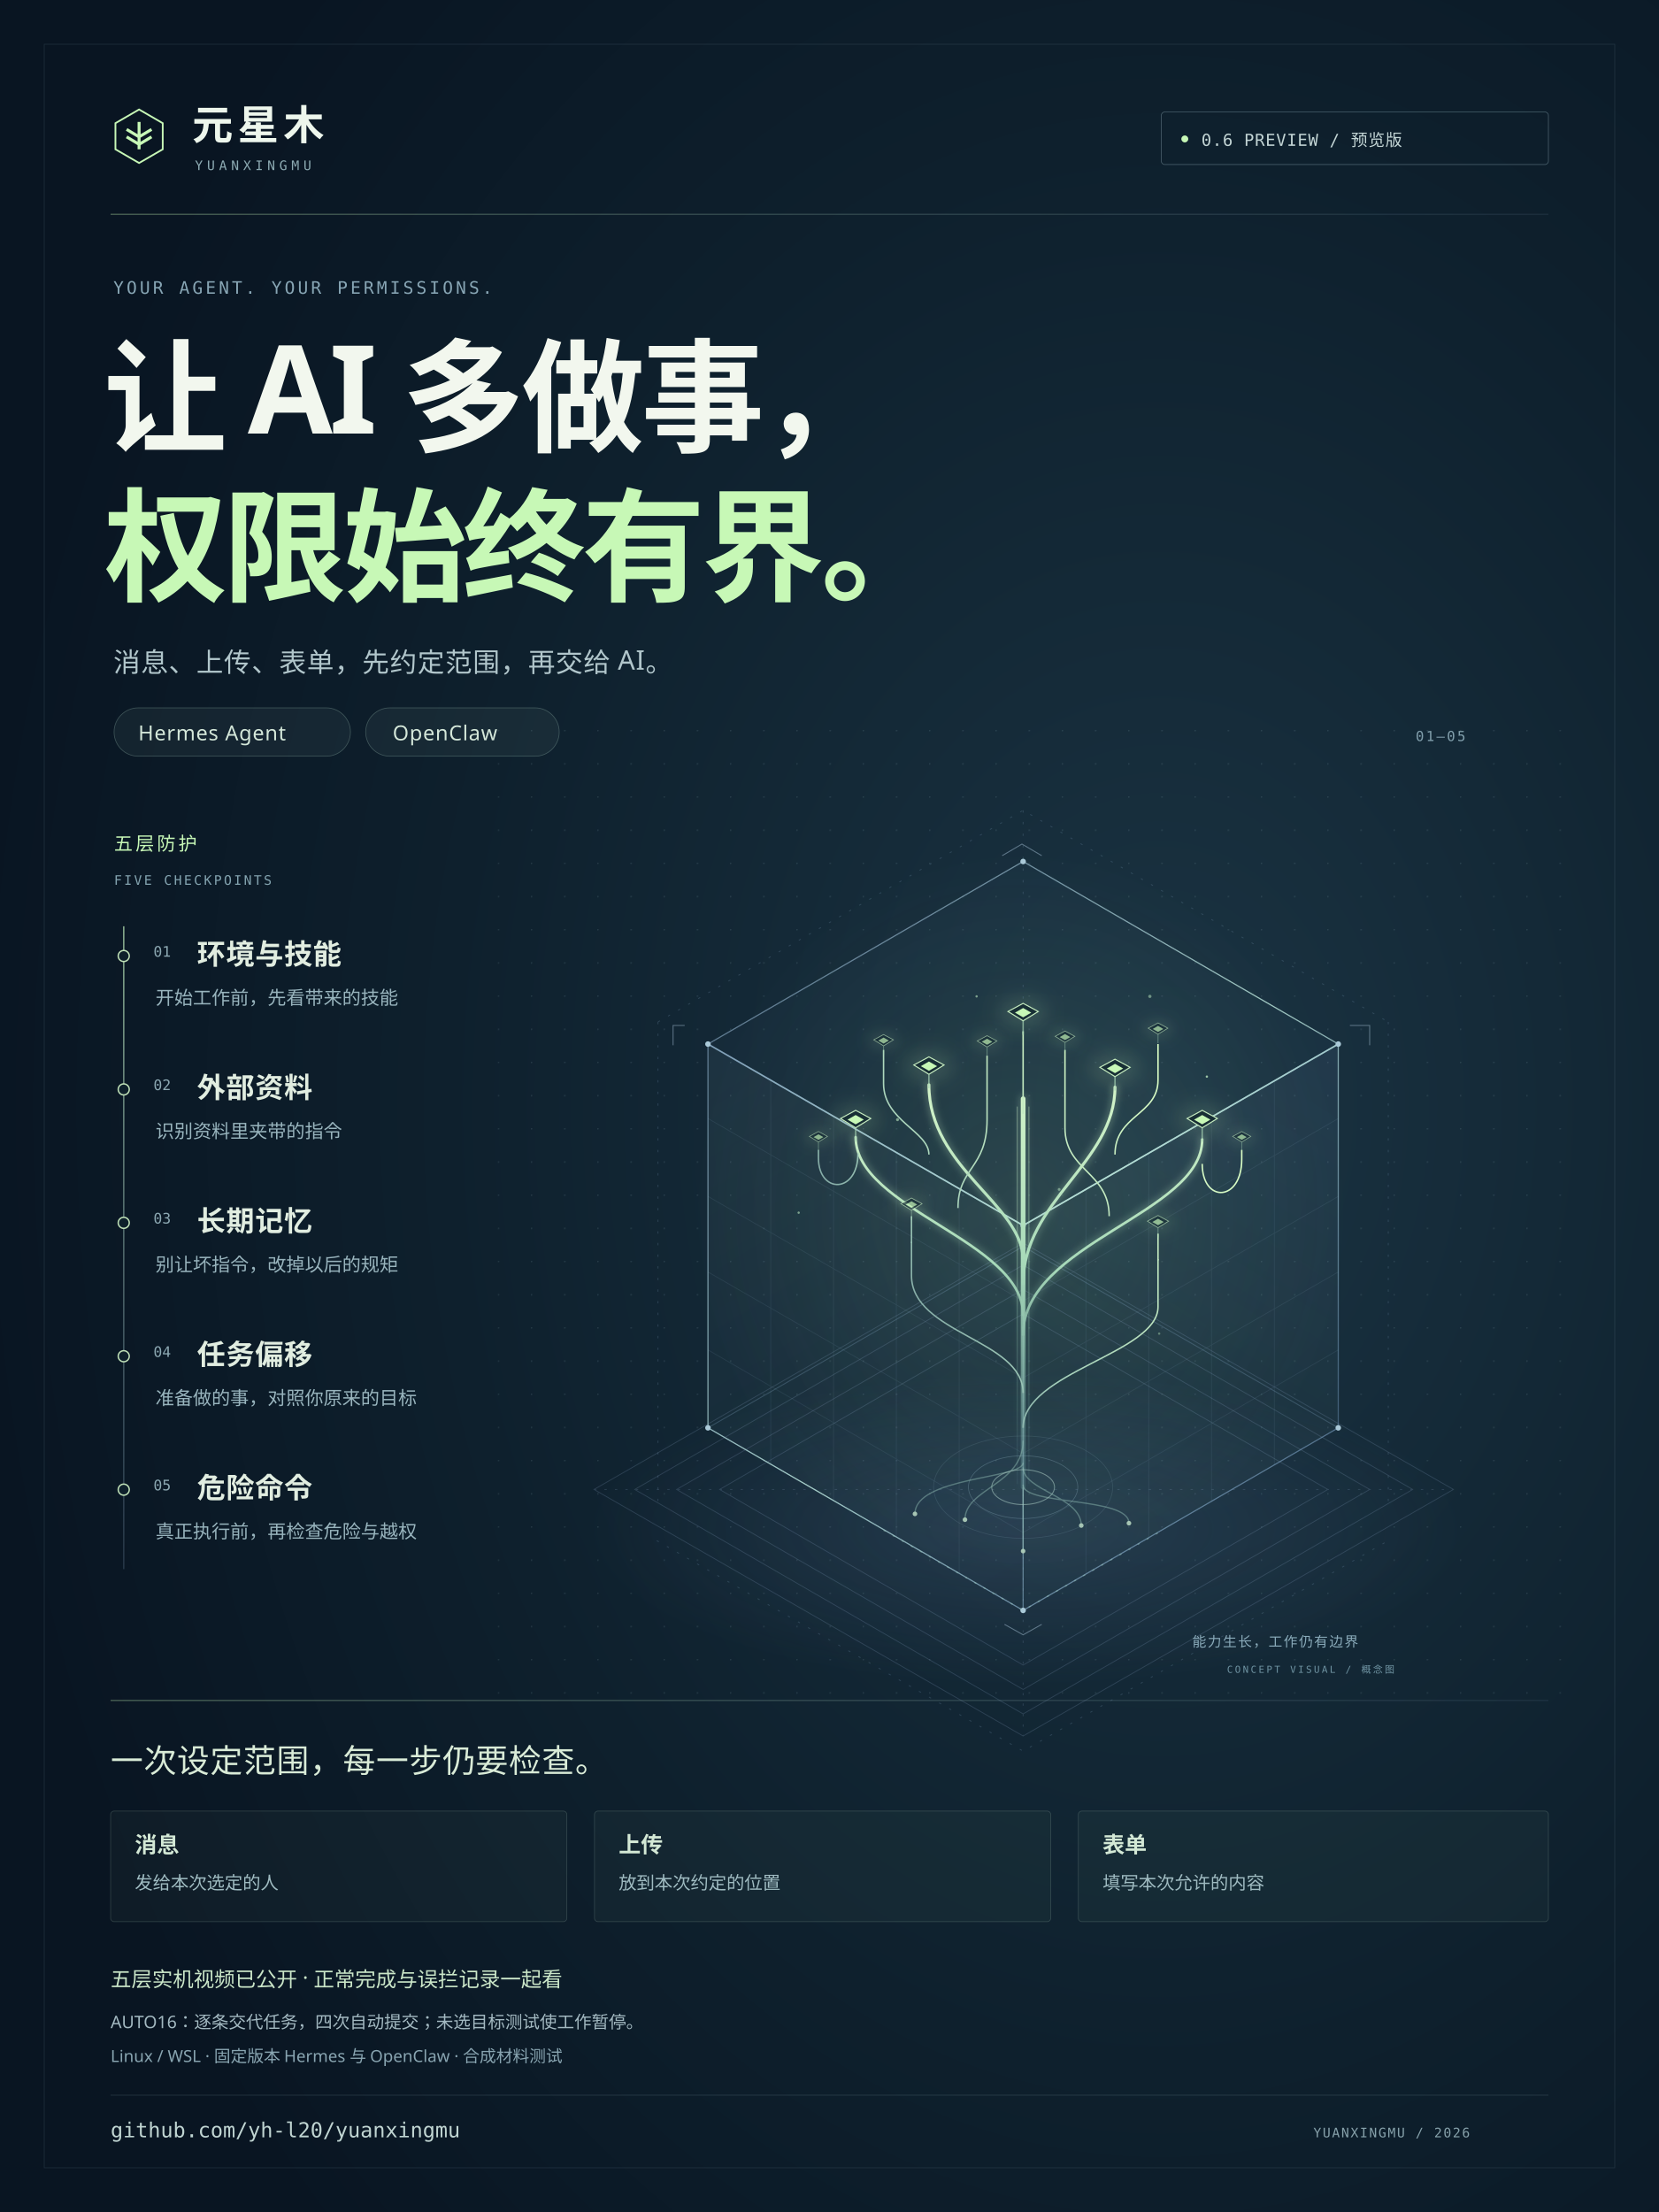
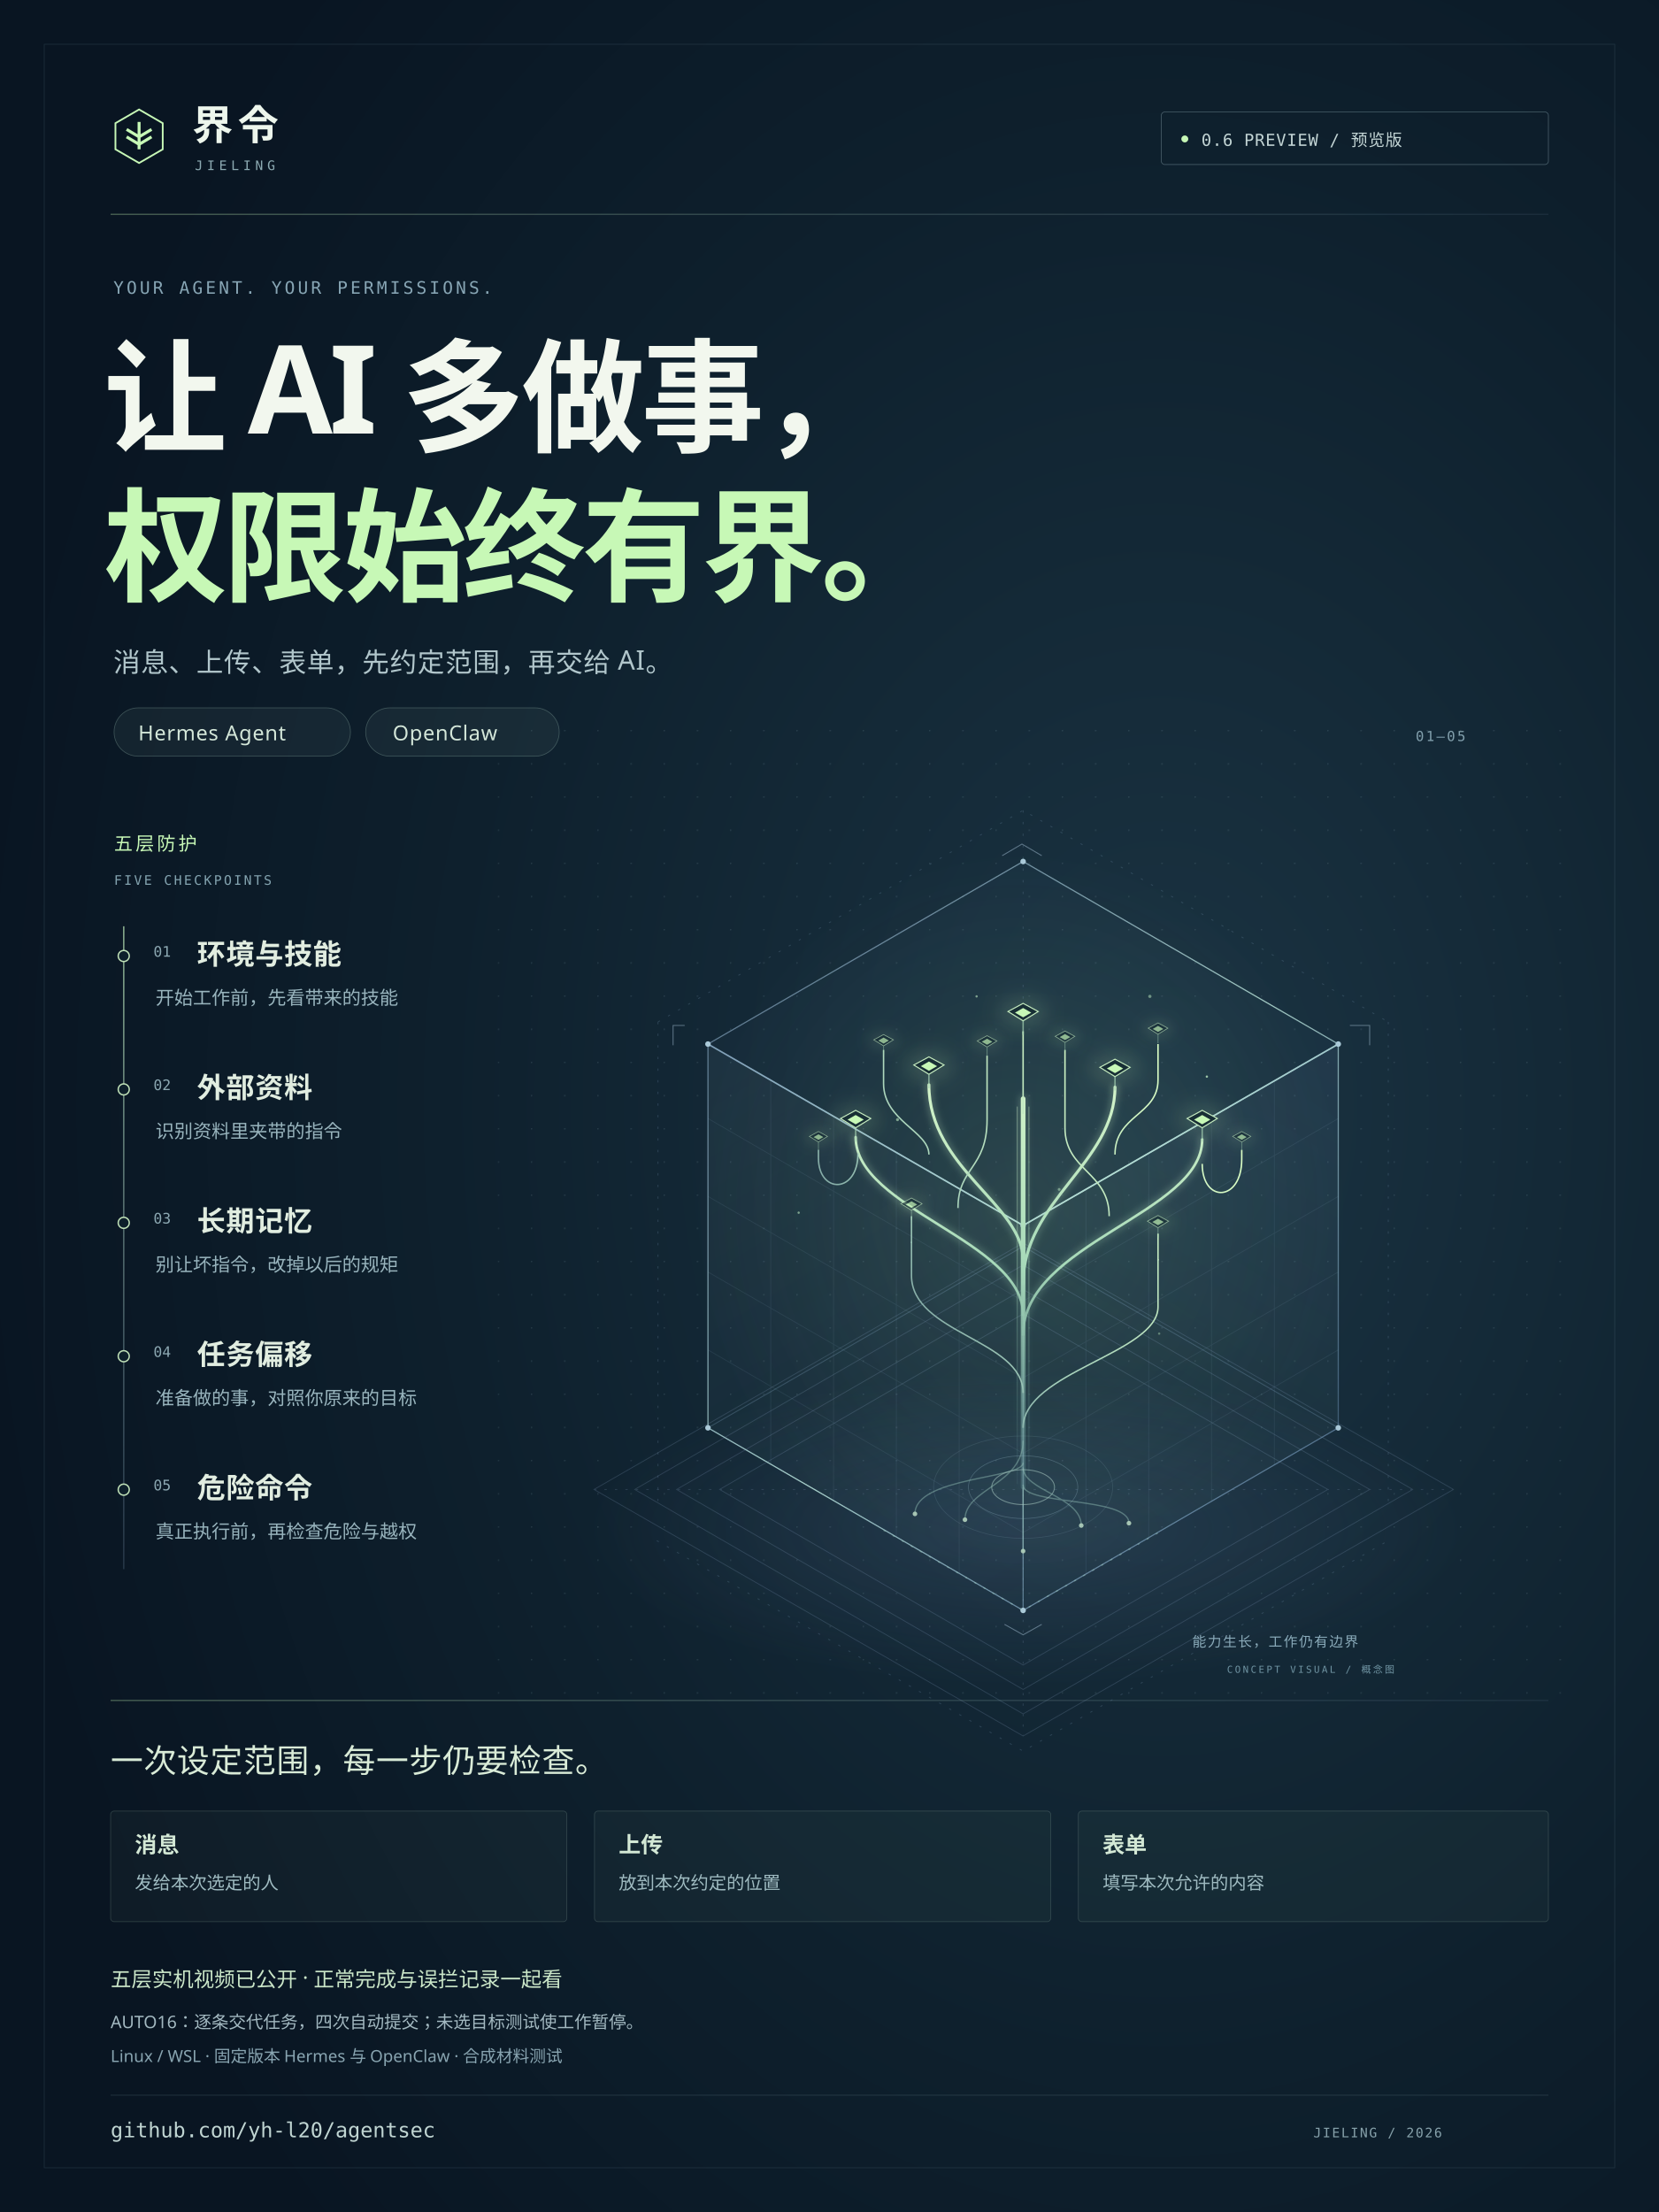
<svg xmlns="http://www.w3.org/2000/svg" width="2400" height="3200" viewBox="0 0 2400 3200" fill="none" role="img" aria-labelledby="v06-title v06-desc">
  <defs>
    <radialGradient id="v06-bg" cx=".7" cy=".5" r=".72">
      <stop stop-color="#1b3443" />
      <stop offset=".6" stop-color="#0e202d" />
      <stop offset="1" stop-color="#091522" />
    </radialGradient>
    <pattern id="v06-dots" width="48" height="48" patternUnits="userSpaceOnUse">
      <circle cx="1" cy="1" r="1.15" fill="#a1bec4" fill-opacity=".16" />
    </pattern>
    <linearGradient id="v06-guide" x1="160" y1="1170" x2="160" y2="2310" gradientUnits="userSpaceOnUse">
      <stop stop-color="#c7f8b6" stop-opacity=".8" />
      <stop offset="1" stop-color="#92afd2" stop-opacity=".18" />
    </linearGradient>
    <linearGradient id="v06-rule" x1="160" y1="0" x2="2250" y2="0" gradientUnits="userSpaceOnUse">
      <stop stop-color="#c7f8b6" stop-opacity=".42" />
      <stop offset="1" stop-color="#9ab7d3" stop-opacity=".12" />
    </linearGradient>
  </defs>
  <rect width="2400" height="3200" fill="url(#v06-bg)" />
  <rect x="64" y="64" width="2272" height="3072" stroke="#95b3be" stroke-opacity=".16" />
  <rect x="720" y="1050" width="1560" height="1420" fill="url(#v06-dots)" />
  <path d="M160 310h2080M160 2460h2080" stroke="url(#v06-rule)" stroke-width="1.4" />
  <g transform="translate(158 153) scale(1.8)" stroke="#c7f8b6">
    <path d="M24 3 43 14v21L24 46 5 35V14L24 3Z" stroke-width="1.4" />
    <path d="M24 35V13M24 25 14 19m10 6 10-6M24 31 14 25m10 6 10-6" stroke-width="2.4" />
  </g>
  <g font-family="Segoe UI, PingFang SC, Microsoft YaHei, sans-serif">
-     <text x="278" y="202" font-size="59" font-weight="600" letter-spacing="7" fill="#edf6ec">元星木</text>
-     <text x="282" y="246" font-family="Consolas, monospace" font-size="19" letter-spacing="6" fill="#8caab2">YUANXINGMU</text>
+     <text x="278" y="202" font-size="59" font-weight="600" letter-spacing="7" fill="#edf6ec">界令</text>
+     <text x="282" y="246" font-family="Consolas, monospace" font-size="19" letter-spacing="6" fill="#8caab2">JIELING</text>
    <rect x="1680" y="162" width="560" height="76" rx="5" stroke="#8ba8b2" stroke-opacity=".48" />
    <circle cx="1714" cy="201" r="5" fill="#c7f8b6" />
    <text x="1738" y="211" font-size="24" font-family="Consolas, Microsoft YaHei, monospace" letter-spacing="1" fill="#c3d5d5">0.6 PREVIEW / 预览版</text>
    <text x="164" y="425" font-family="Consolas, monospace" font-size="25" letter-spacing="4" fill="#87a5b4">YOUR AGENT. YOUR PERMISSIONS.</text>
    <text x="150" y="640" font-size="178" font-weight="750" letter-spacing="-5" fill="#f2f7ee">让 AI 多做事，</text>
    <text x="150" y="856" font-size="178" font-weight="750" letter-spacing="-5" fill="#c7f8b6">权限始终有界。</text>
    <text x="164" y="972" font-size="39" letter-spacing="1" fill="#b1c6cb">消息、上传、表单，先约定范围，再交给 AI。</text>
    <rect x="165" y="1024" width="342" height="70" rx="35" fill="#bddfce" fill-opacity=".06" stroke="#96b8ac" stroke-opacity=".35" />
    <text x="200" y="1071" font-family="Segoe UI, sans-serif" font-size="30" letter-spacing="1" fill="#d4e7d9">Hermes Agent</text>
    <rect x="529" y="1024" width="280" height="70" rx="35" fill="#bddfce" fill-opacity=".06" stroke="#96b8ac" stroke-opacity=".35" />
    <text x="568" y="1071" font-family="Segoe UI, sans-serif" font-size="30" letter-spacing="1" fill="#d4e7d9">OpenClaw</text>
    <text x="2048" y="1072" font-family="Consolas, monospace" font-size="20" letter-spacing="3" fill="#82a0ad">01—05</text>
  </g>
  <svg x="695" y="1110" width="1550" height="1430" viewBox="0 0 880 850">
    <defs>
      <linearGradient id="edge" x1="170" y1="170" x2="718" y2="690" gradientUnits="userSpaceOnUse">
        <stop stop-color="#96b6d8" stop-opacity=".5" />
        <stop offset=".5" stop-color="#b8e2d8" stop-opacity=".85" />
        <stop offset="1" stop-color="#759bd3" stop-opacity=".23" />
      </linearGradient>
      <linearGradient id="pane-left" x1="179" y1="245" x2="465" y2="710" gradientUnits="userSpaceOnUse">
        <stop stop-color="#b0dce7" stop-opacity=".065" />
        <stop offset="1" stop-color="#a6d5d9" stop-opacity=".008" />
      </linearGradient>
      <linearGradient id="pane-right" x1="722" y1="238" x2="468" y2="639" gradientUnits="userSpaceOnUse">
        <stop stop-color="#97b9f2" stop-opacity=".08" />
        <stop offset="1" stop-color="#a8e9b4" stop-opacity=".018" />
      </linearGradient>
      <linearGradient id="trunk" x1="436" y1="616" x2="435" y2="206" gradientUnits="userSpaceOnUse">
        <stop stop-color="#56838a" stop-opacity=".4" />
        <stop offset=".45" stop-color="#a6d9b9" />
        <stop offset="1" stop-color="#e6ffd0" />
      </linearGradient>
      <linearGradient id="branch" x1="283" y1="532" x2="599" y2="299" gradientUnits="userSpaceOnUse">
        <stop stop-color="#7297a6" stop-opacity=".7" />
        <stop offset=".4" stop-color="#a5d0bb" />
        <stop offset="1" stop-color="#dcffc5" />
      </linearGradient>
      <linearGradient id="leaf" x1="0" y1="0" x2="24" y2="30" gradientUnits="userSpaceOnUse">
        <stop stop-color="#e3ffd0" />
        <stop offset="1" stop-color="#7cab8e" />
      </linearGradient>
      <radialGradient id="halo">
        <stop stop-color="#c8ffb1" stop-opacity=".1" />
        <stop offset="1" stop-color="#b7e7bb" stop-opacity="0" />
      </radialGradient>
      <radialGradient id="floor">
        <stop stop-color="#8da9d6" stop-opacity=".14" />
        <stop offset="1" stop-color="#8da9d6" stop-opacity="0" />
      </radialGradient>
      <filter id="glow" x="-80%" y="-80%" width="260%" height="260%">
        <feGaussianBlur stdDeviation="8" />
      </filter>
      <filter id="lineglow" x="-15%" y="-15%" width="130%" height="130%">
        <feGaussianBlur stdDeviation="2.8" />
      </filter>
      <g id="leaf-node">
        <ellipse cx="0" cy="0" rx="21" ry="13" fill="#d3ffb9" opacity=".14" filter="url(#glow)" />
        <path d="m0-8 13 7-13 8-13-8L0-8Z" fill="#182f35" stroke="#c6ecc0" stroke-width=".9" />
        <path d="m0-4 7 4-7 4-7-4 7-4Z" fill="#c7f8b6" />
        <path d="M0 7v12" stroke="#a8d5b5" stroke-width="1.2" opacity=".7" />
      </g>
    </defs>
    <ellipse cx="448" cy="655" rx="375" ry="135" fill="url(#floor)" />
    <ellipse cx="444" cy="382" rx="282" ry="310" fill="url(#halo)" />
    <g opacity=".21" stroke="#91abce" stroke-width=".7">
      <path d="m77 621 369-212 370 212-370 212L77 621Z" />
      <path d="m112 621 334-193 335 193-335 193-334-193Z" />
      <path d="m148 621 298-172 298 172-298 172-298-172Z" />
      <path d="m185 621 261-151 262 151-262 151-261-151Z" />
      <path d="M446 409v424M77 621h739" stroke-dasharray="2 7" />
    </g>
    <g stroke="#6988a3" stroke-width=".75" stroke-dasharray="2 8" opacity=".3">
      <path d="M132 219 446 37l314 182M446 37v373M132 219v420M760 219v420" />
      <path d="m131 665 315 181 314-181" />
    </g>
    <path d="m175 238 271 156 271-156-271-157-271 157Z" fill="#95bfe9" fill-opacity=".025" stroke="url(#edge)" stroke-width="1" />
    <path d="m175 238 271 156v331L175 568V238Z" fill="url(#pane-left)" />
    <path d="m717 238-271 156v331l271-157V238Z" fill="url(#pane-right)" />
    <path d="m175 568 271-156 271 156-271 157-271-157Z" stroke="#7fa2be" stroke-width=".8" opacity=".3" />
    <g stroke="#82a2bb" stroke-width=".65" opacity=".13">
      <path d="m175 302 271 157 271-157M175 369l271 156 271-156M175 434l271 156 271-156M175 501l271 157 271-157" />
      <path d="m229 269 0 331m54-300v331m54-300v331m54-300v331M500 363v331m54-362v331m54-363v331m54-362v331" />
    </g>
    <g stroke="url(#edge)" stroke-width="1">
      <path d="M175 238v330l271 157 271-157V238M446 394v331" />
      <path d="m175 238 271 156 271-156" stroke-width="1.4" />
    </g>
    <g fill="#aac9d8">
      <circle cx="175" cy="238" r="2.4" />
      <circle cx="717" cy="238" r="2.4" />
      <circle cx="446" cy="81" r="2.4" />
      <circle cx="446" cy="394" r="2.4" />
      <circle cx="446" cy="725" r="2.4" />
      <circle cx="175" cy="568" r="2.4" />
      <circle cx="717" cy="568" r="2.4" />
    </g>
    <g stroke="url(#trunk)" stroke-width="7" stroke-linecap="round" opacity=".22" filter="url(#lineglow)">
      <path d="M446 619V285M446 471c0-64-144-91-144-153M446 424c0-48-81-79-81-151M446 488c0-79 154-104 154-168M446 444c0-71 79-104 79-169" />
    </g>
    <g stroke="url(#trunk)" stroke-linecap="round">
      <path d="M446 619V285" stroke-width="4" />
      <path d="M441 616V292M451 616V292" stroke-width=".7" opacity=".5" />
      <path d="M446 471c0-64-144-91-144-153" stroke-width="2.2" />
      <path d="M446 424c0-48-81-79-81-151" stroke-width="2.5" />
      <path d="M446 488c0-79 154-104 154-168" stroke-width="2.2" />
      <path d="M446 444c0-71 79-104 79-169" stroke-width="2.5" />
    </g>
    <g stroke="url(#branch)" stroke-width="1.25">
      <path d="M446 538c0-46-96-51-96-101v-29M446 568c0-48 116-64 116-104v-41M365 333c0-20-39-29-39-61v-29M390 379c0-35 25-34 25-76v-55M525 333c0-34 37-34 37-64v-31M520 386c0-38-38-39-38-76v-67M304 332c0 35-34 35-34 4v-7M600 341c0 34 34 33 34-4v-8" />
      <path d="M446 298v-71M350 409v-23M562 424v-23" />
    </g>
    <g stroke="#96c3b8" stroke-width="1.1" opacity=".45">
      <path d="M446 579c0 38-50 41-50 68M446 602c0 20 50 25 50 50M446 598c0 14-93 12-93 44M446 617c0 18 91 10 91 33M446 619v55" />
      <path d="m326 656 120 69 120-69" stroke-dasharray="2 7" />
    </g>
    <g fill="#b2d1bd" opacity=".9">
      <circle cx="396" cy="647" r="2" />
      <circle cx="496" cy="652" r="2" />
      <circle cx="353" cy="642" r="2" />
      <circle cx="537" cy="650" r="2" />
      <circle cx="446" cy="674" r="2" />
    </g>
    <use href="#leaf-node" transform="translate(446 211)" />
    <use href="#leaf-node" transform="translate(365 257)" />
    <use href="#leaf-node" transform="translate(525 259)" />
    <use href="#leaf-node" transform="translate(302 303)" />
    <use href="#leaf-node" transform="translate(600 303)" />
    <g opacity=".66">
      <use href="#leaf-node" transform="translate(326 235) scale(.65)" />
      <use href="#leaf-node" transform="translate(415 236) scale(.65)" />
      <use href="#leaf-node" transform="translate(482 232) scale(.65)" />
      <use href="#leaf-node" transform="translate(562 225) scale(.65)" />
      <use href="#leaf-node" transform="translate(270 318) scale(.6)" />
      <use href="#leaf-node" transform="translate(634 318) scale(.6)" />
      <use href="#leaf-node" transform="translate(350 376) scale(.7)" />
      <use href="#leaf-node" transform="translate(562 391) scale(.7)" />
    </g>
    <ellipse cx="446" cy="619" rx="27" ry="15" fill="#bfe0ba" fill-opacity=".04" stroke="#a3c4bd" stroke-width=".8" opacity=".6" />
    <ellipse cx="446" cy="619" rx="47" ry="27" stroke="#9bbfce" stroke-width=".6" opacity=".3" />
    <ellipse cx="446" cy="619" rx="77" ry="44" stroke="#9bbfce" stroke-width=".6" opacity=".15" />
    <g fill="#bce9c0">
      <circle cx="406" cy="197" r="1" opacity=".6" />
      <circle cx="555" cy="197" r="1.4" opacity=".5" />
      <circle cx="604" cy="266" r="1" opacity=".8" />
      <circle cx="338" cy="303" r="1.3" opacity=".6" />
      <circle cx="477" cy="363" r="1.2" opacity=".5" />
      <circle cx="253" cy="383" r="1" opacity=".6" />
      <circle cx="563" cy="487" r="1" opacity=".4" />
    </g>
    <g stroke="#a6c1d6" opacity=".5" stroke-width=".8">
      <path d="M155 222h-10v17M727 222h17v17M428 76l17-10 17 10M430 737l16 9 16-9" />
    </g>
  </svg>
  <g font-family="Segoe UI, PingFang SC, Microsoft YaHei, sans-serif">
    <text x="165" y="1230" font-size="27" letter-spacing="4" fill="#c7f8b6">五层防护</text>
    <text x="165" y="1280" font-family="Consolas, monospace" font-size="19" letter-spacing="3" fill="#83a3af">FIVE CHECKPOINTS</text>
    <path d="M179 1340v930" stroke="url(#v06-guide)" stroke-width="2" />
    <circle cx="179" cy="1383" r="8" fill="#0e202b" stroke="#bfe0b7" stroke-width="2" />
    <text x="222" y="1384" font-family="Consolas, monospace" font-size="21" fill="#8ca8b2">01</text>
    <text x="285" y="1395" font-size="41" font-weight="600" letter-spacing="1" fill="#e1ede0">环境与技能</text>
    <text x="225" y="1453" font-size="27" fill="#98b4bd">开始工作前，先看带来的技能</text>
    <circle cx="179" cy="1576" r="8" fill="#0e202b" stroke="#bfe0b7" stroke-width="2" />
    <text x="222" y="1577" font-family="Consolas, monospace" font-size="21" fill="#8ca8b2">02</text>
    <text x="285" y="1588" font-size="41" font-weight="600" letter-spacing="1" fill="#e1ede0">外部资料</text>
    <text x="225" y="1646" font-size="27" fill="#98b4bd">识别资料里夹带的指令</text>
    <circle cx="179" cy="1769" r="8" fill="#0e202b" stroke="#bfe0b7" stroke-width="2" />
    <text x="222" y="1770" font-family="Consolas, monospace" font-size="21" fill="#8ca8b2">03</text>
    <text x="285" y="1781" font-size="41" font-weight="600" letter-spacing="1" fill="#e1ede0">长期记忆</text>
    <text x="225" y="1839" font-size="27" fill="#98b4bd">别让坏指令，改掉以后的规矩</text>
    <circle cx="179" cy="1962" r="8" fill="#0e202b" stroke="#bfe0b7" stroke-width="2" />
    <text x="222" y="1963" font-family="Consolas, monospace" font-size="21" fill="#8ca8b2">04</text>
    <text x="285" y="1974" font-size="41" font-weight="600" letter-spacing="1" fill="#e1ede0">任务偏移</text>
    <text x="225" y="2032" font-size="27" fill="#98b4bd">准备做的事，对照你原来的目标</text>
    <circle cx="179" cy="2155" r="8" fill="#0e202b" stroke="#bfe0b7" stroke-width="2" />
    <text x="222" y="2156" font-family="Consolas, monospace" font-size="21" fill="#8ca8b2">05</text>
    <text x="285" y="2167" font-size="41" font-weight="600" letter-spacing="1" fill="#e1ede0">危险命令</text>
    <text x="225" y="2225" font-size="27" fill="#98b4bd">真正执行前，再检查危险与越权</text>
    <text x="1725" y="2382" font-size="20" letter-spacing="2" fill="#8aabba">能力生长，工作仍有边界</text>
    <text x="1775" y="2420" font-family="Consolas, monospace" font-size="14" letter-spacing="3" fill="#6f93a2">CONCEPT VISUAL / 概念图</text>
    <text x="160" y="2564" font-size="47" font-weight="500" letter-spacing="1" fill="#d9ebd7">一次设定范围，每一步仍要检查。</text>
    <g fill="#c7f8b6" fill-opacity=".035" stroke="#a4c3b2" stroke-opacity=".24">
      <rect x="160" y="2620" width="660" height="160" rx="5" />
      <rect x="860" y="2620" width="660" height="160" rx="5" />
      <rect x="1560" y="2620" width="680" height="160" rx="5" />
    </g>
    <g font-size="32" fill="#d3e8d5" font-weight="600">
      <text x="195" y="2680">消息</text>
      <text x="895" y="2680">上传</text>
      <text x="1595" y="2680">表单</text>
    </g>
    <g font-size="26" fill="#9fbbc1">
      <text x="195" y="2733">发给本次选定的人</text>
      <text x="895" y="2733">放到本次约定的位置</text>
      <text x="1595" y="2733">填写本次允许的内容</text>
    </g>
    <text x="160" y="2874" font-size="30" fill="#cae6c8">五层实机视频已公开 · 正常完成与误拦记录一起看</text>
    <text x="160" y="2934" font-size="25" fill="#a3b9c1">AUTO16：逐条交代任务，四次自动提交；未选目标测试使工作暂停。</text>
    <text x="160" y="2983" font-size="24" fill="#89a5b1">Linux / WSL · 固定版本 Hermes 与 OpenClaw · 合成材料测试</text>
    <path d="M160 3031h2080" stroke="#87a4ad" stroke-opacity=".25" />
-     <text x="160" y="3092" font-family="Consolas, monospace" font-size="30" fill="#c0d5d2">github.com/yh-l20/yuanxingmu</text>
-     <text x="1900" y="3092" font-family="Consolas, monospace" font-size="19" letter-spacing="2" fill="#86a1aa">YUANXINGMU / 2026</text>
+     <text x="160" y="3092" font-family="Consolas, monospace" font-size="30" fill="#c0d5d2">github.com/yh-l20/agentsec</text>
+     <text x="1900" y="3092" font-family="Consolas, monospace" font-size="19" letter-spacing="2" fill="#86a1aa">JIELING / 2026</text>
  </g>
</svg>
